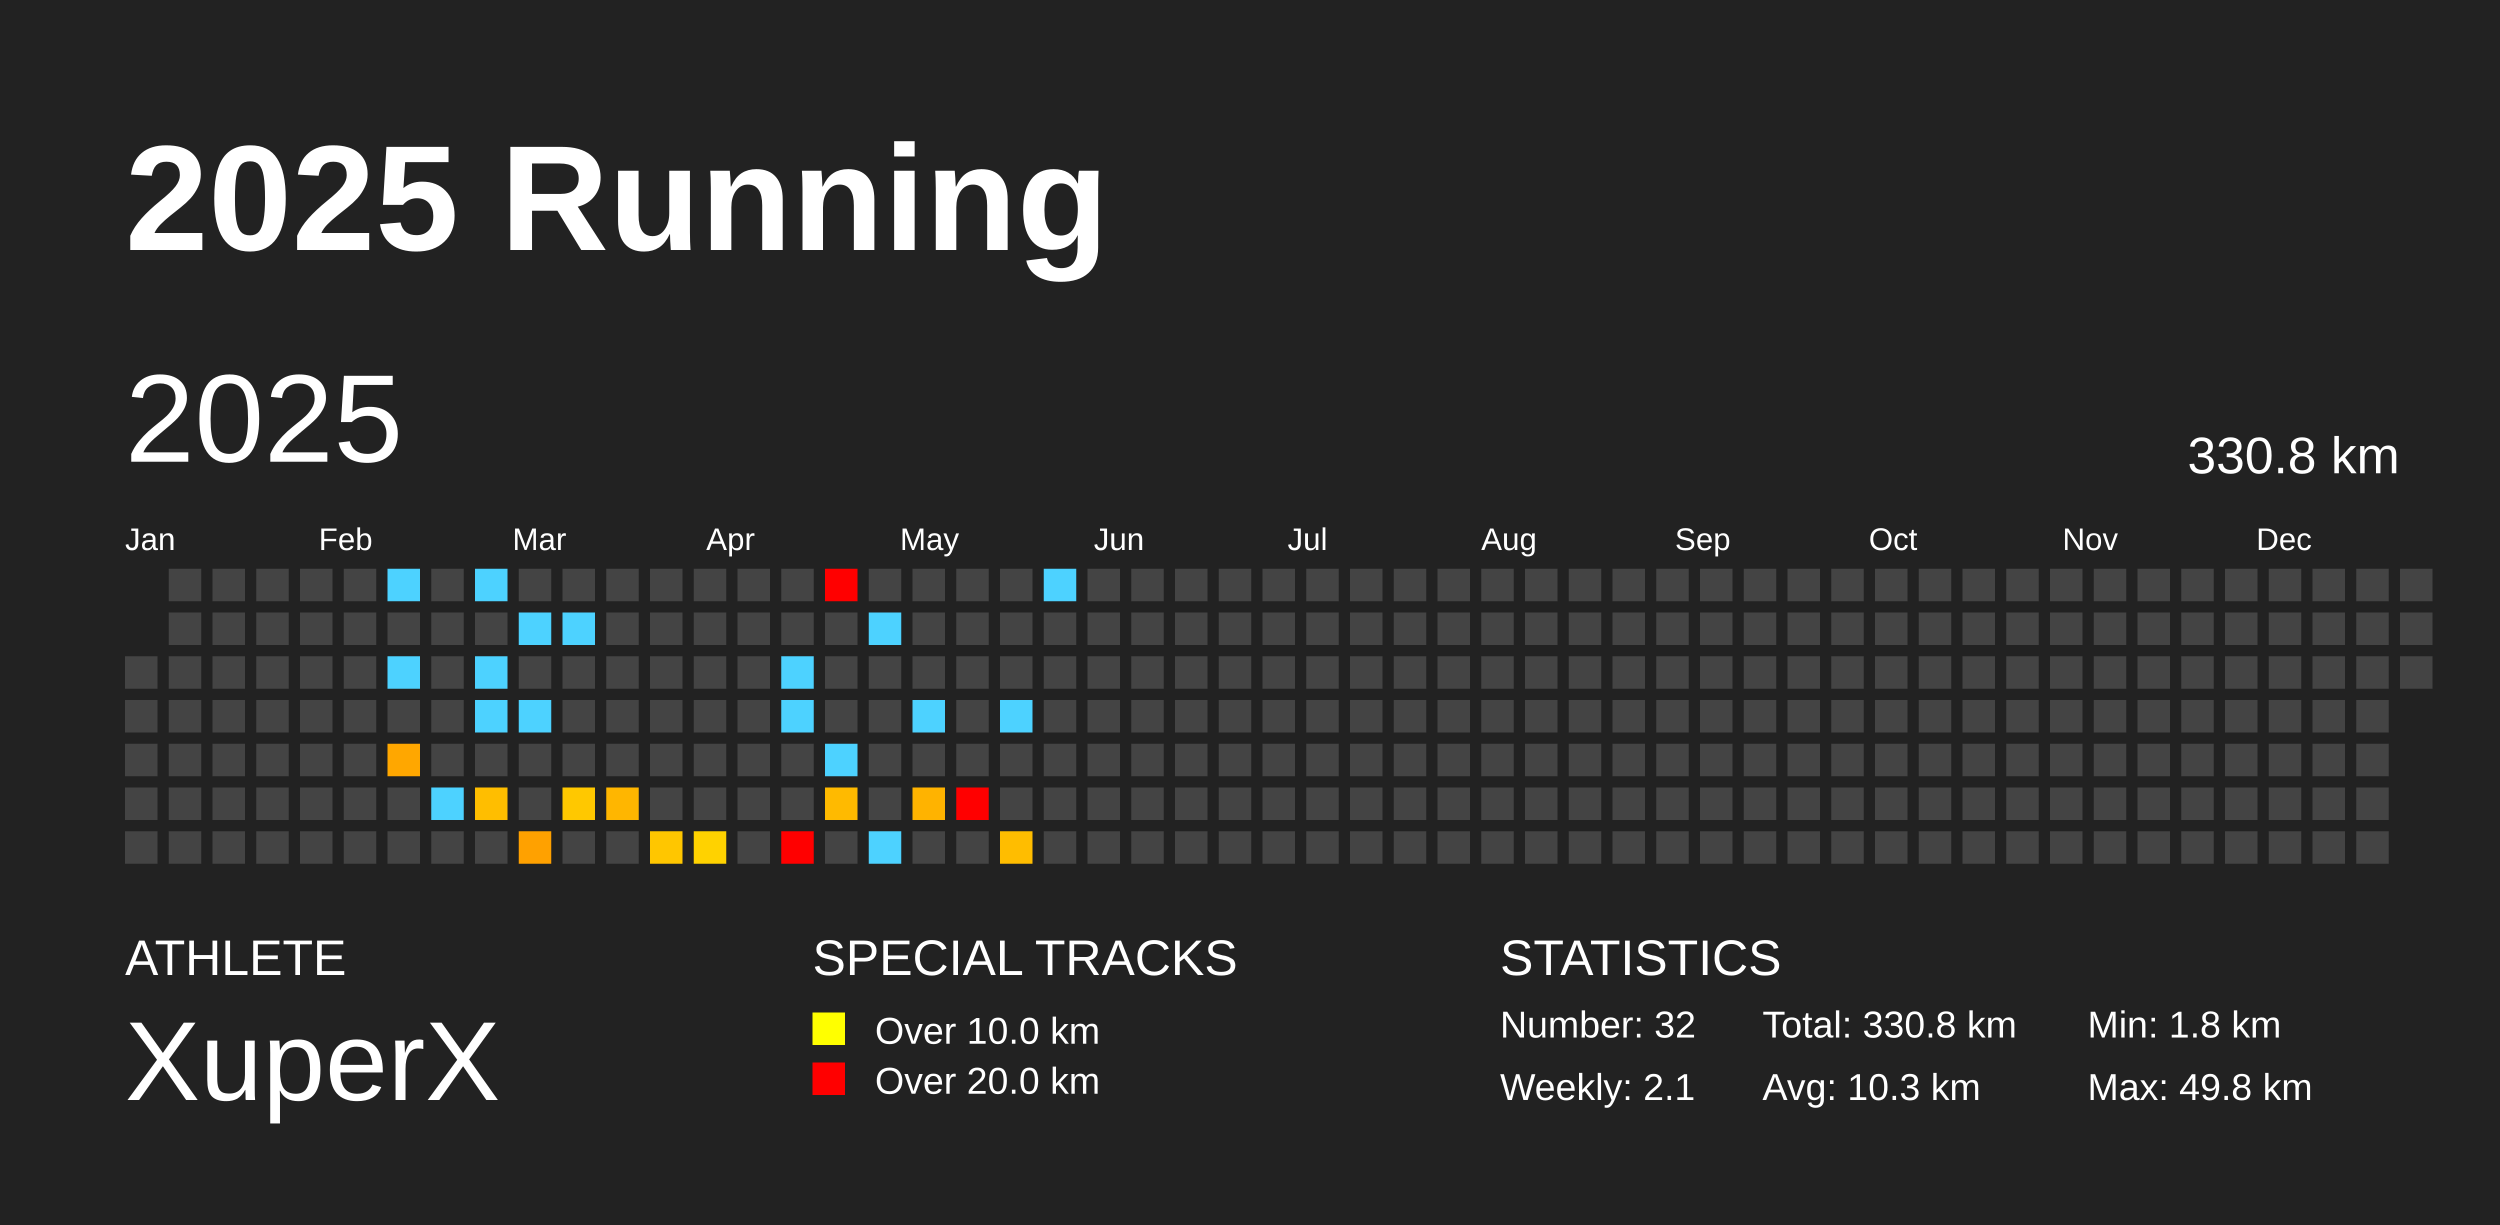
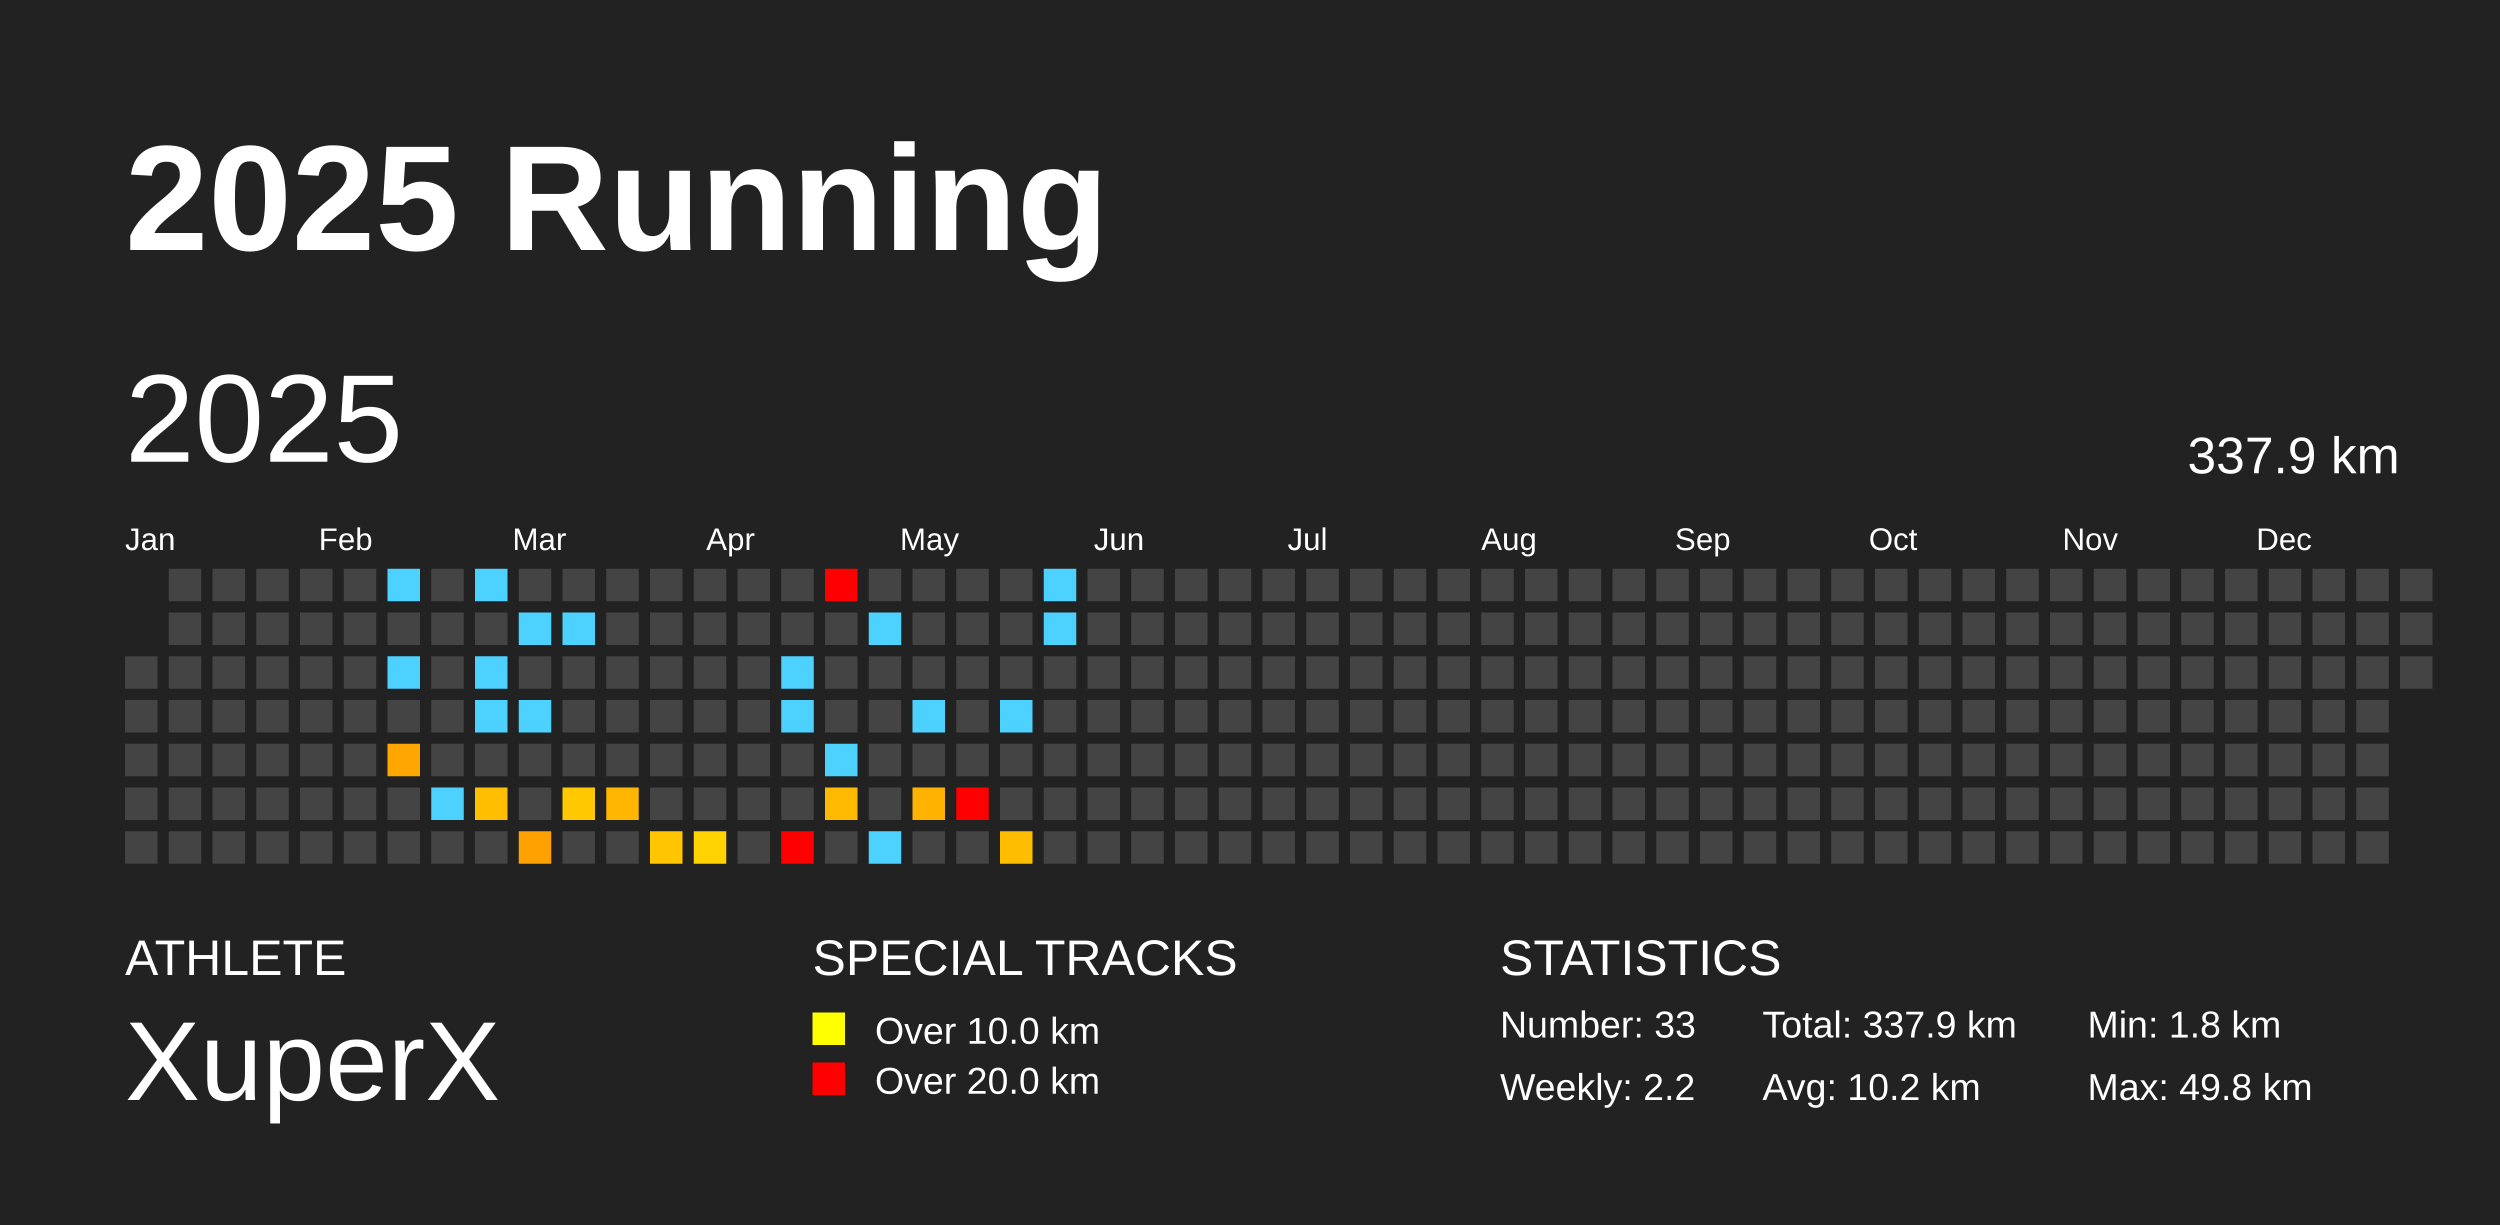
<svg xmlns="http://www.w3.org/2000/svg" baseProfile="full" height="98mm" version="1.1" viewBox="0,0,200,98" width="200mm">
  <defs />
  <rect fill="#222222" height="98" width="200" x="0" y="0" />
  <text fill="#FFFFFF" style="font-size:12px; font-family:Arial; font-weight:bold;" x="10" y="20">2025 Running</text>
  <text fill="#FFFFFF" style="font-size:4px; font-family:Arial" x="10" y="78">ATHLETE</text>
  <text fill="#FFFFFF" style="font-size:9px; font-family:Arial" x="10" y="88">XuperX</text>
  <text fill="#FFFFFF" style="font-size:4px; font-family:Arial" x="65" y="78">SPECIAL TRACKS</text>
  <rect fill="yellow" height="2.6" width="2.6" x="65" y="81" />
  <text fill="#FFFFFF" style="font-size:3px; font-family:Arial" x="70" y="83.5">Over 10.0 km</text>
  <rect fill="red" height="2.6" width="2.6" x="65" y="85" />
  <text fill="#FFFFFF" style="font-size:3px; font-family:Arial" x="70" y="87.5">Over 20.0 km</text>
  <text fill="#FFFFFF" style="font-size:4px; font-family:Arial" x="120" y="78">STATISTICS</text>
-   <text fill="#FFFFFF" style="font-size:3px; font-family:Arial" x="120" y="83">Number: 32</text>
-   <text fill="#FFFFFF" style="font-size:3px; font-family:Arial" x="120" y="88">Weekly: 2.1</text>
-   <text fill="#FFFFFF" style="font-size:3px; font-family:Arial" x="141" y="83">Total: 330.8 km</text>
-   <text fill="#FFFFFF" style="font-size:3px; font-family:Arial" x="141" y="88">Avg: 10.3 km</text>
+   <text fill="#FFFFFF" style="font-size:3px; font-family:Arial" x="120" y="83">Number: 33</text>
+   <text fill="#FFFFFF" style="font-size:3px; font-family:Arial" x="120" y="88">Weekly: 2.2</text>
+   <text fill="#FFFFFF" style="font-size:3px; font-family:Arial" x="141" y="83">Total: 337.9 km</text>
+   <text fill="#FFFFFF" style="font-size:3px; font-family:Arial" x="141" y="88">Avg: 10.2 km</text>
  <text fill="#FFFFFF" style="font-size:3px; font-family:Arial" x="167" y="83">Min: 1.8 km</text>
  <text fill="#FFFFFF" style="font-size:3px; font-family:Arial" x="167" y="88">Max: 49.8 km</text>
  <text dominant-baseline="hanging" fill="#FFFFFF" style="font-size:10.0px; font-family:Arial;" x="10" y="30">2025</text>
-   <text dominant-baseline="hanging" fill="#FFFFFF" style="font-size:4.125px; font-family:Arial;" x="175" y="35">330.8 km</text>
+   <text dominant-baseline="hanging" fill="#FFFFFF" style="font-size:4.125px; font-family:Arial;" x="175" y="35">337.9 km</text>
  <text fill="#FFFFFF" style="font-size:2.5px; font-family:Arial" x="10.0" y="44">Jan</text>
  <text fill="#FFFFFF" style="font-size:2.5px; font-family:Arial" x="25.5" y="44">Feb</text>
  <text fill="#FFFFFF" style="font-size:2.5px; font-family:Arial" x="41.0" y="44">Mar</text>
  <text fill="#FFFFFF" style="font-size:2.5px; font-family:Arial" x="56.5" y="44">Apr</text>
  <text fill="#FFFFFF" style="font-size:2.5px; font-family:Arial" x="72.0" y="44">May</text>
  <text fill="#FFFFFF" style="font-size:2.5px; font-family:Arial" x="87.5" y="44">Jun</text>
  <text fill="#FFFFFF" style="font-size:2.5px; font-family:Arial" x="103.0" y="44">Jul</text>
  <text fill="#FFFFFF" style="font-size:2.5px; font-family:Arial" x="118.5" y="44">Aug</text>
  <text fill="#FFFFFF" style="font-size:2.5px; font-family:Arial" x="134.0" y="44">Sep</text>
  <text fill="#FFFFFF" style="font-size:2.5px; font-family:Arial" x="149.5" y="44">Oct</text>
  <text fill="#FFFFFF" style="font-size:2.5px; font-family:Arial" x="165.0" y="44">Nov</text>
  <text fill="#FFFFFF" style="font-size:2.5px; font-family:Arial" x="180.5" y="44">Dec</text>
  <rect fill="#444444" height="2.6" width="2.6" x="10.0" y="52.5" />
  <rect fill="#444444" height="2.6" width="2.6" x="10.0" y="56.0" />
  <rect fill="#444444" height="2.6" width="2.6" x="10.0" y="59.5" />
  <rect fill="#444444" height="2.6" width="2.6" x="10.0" y="63.0" />
  <rect fill="#444444" height="2.6" width="2.6" x="10.0" y="66.5" />
  <rect fill="#444444" height="2.6" width="2.6" x="13.5" y="45.5" />
  <rect fill="#444444" height="2.6" width="2.6" x="13.5" y="49.0" />
  <rect fill="#444444" height="2.6" width="2.6" x="13.5" y="52.5" />
  <rect fill="#444444" height="2.6" width="2.6" x="13.5" y="56.0" />
  <rect fill="#444444" height="2.6" width="2.6" x="13.5" y="59.5" />
  <rect fill="#444444" height="2.6" width="2.6" x="13.5" y="63.0" />
  <rect fill="#444444" height="2.6" width="2.6" x="13.5" y="66.5" />
  <rect fill="#444444" height="2.6" width="2.6" x="17.0" y="45.5" />
  <rect fill="#444444" height="2.6" width="2.6" x="17.0" y="49.0" />
  <rect fill="#444444" height="2.6" width="2.6" x="17.0" y="52.5" />
  <rect fill="#444444" height="2.6" width="2.6" x="17.0" y="56.0" />
  <rect fill="#444444" height="2.6" width="2.6" x="17.0" y="59.5" />
  <rect fill="#444444" height="2.6" width="2.6" x="17.0" y="63.0" />
  <rect fill="#444444" height="2.6" width="2.6" x="17.0" y="66.5" />
  <rect fill="#444444" height="2.6" width="2.6" x="20.5" y="45.5" />
  <rect fill="#444444" height="2.6" width="2.6" x="20.5" y="49.0" />
  <rect fill="#444444" height="2.6" width="2.6" x="20.5" y="52.5" />
  <rect fill="#444444" height="2.6" width="2.6" x="20.5" y="56.0" />
  <rect fill="#444444" height="2.6" width="2.6" x="20.5" y="59.5" />
  <rect fill="#444444" height="2.6" width="2.6" x="20.5" y="63.0" />
  <rect fill="#444444" height="2.6" width="2.6" x="20.5" y="66.5" />
  <rect fill="#444444" height="2.6" width="2.6" x="24.0" y="45.5" />
  <rect fill="#444444" height="2.6" width="2.6" x="24.0" y="49.0" />
  <rect fill="#444444" height="2.6" width="2.6" x="24.0" y="52.5" />
  <rect fill="#444444" height="2.6" width="2.6" x="24.0" y="56.0" />
  <rect fill="#444444" height="2.6" width="2.6" x="24.0" y="59.5" />
  <rect fill="#444444" height="2.6" width="2.6" x="24.0" y="63.0" />
  <rect fill="#444444" height="2.6" width="2.6" x="24.0" y="66.5" />
  <rect fill="#444444" height="2.6" width="2.6" x="27.5" y="45.5" />
  <rect fill="#444444" height="2.6" width="2.6" x="27.5" y="49.0" />
  <rect fill="#444444" height="2.6" width="2.6" x="27.5" y="52.5" />
  <rect fill="#444444" height="2.6" width="2.6" x="27.5" y="56.0" />
  <rect fill="#444444" height="2.6" width="2.6" x="27.5" y="59.5" />
  <rect fill="#444444" height="2.6" width="2.6" x="27.5" y="63.0" />
  <rect fill="#444444" height="2.6" width="2.6" x="27.5" y="66.5" />
  <rect fill="#4dd2ff" height="2.6" width="2.6" x="31.0" y="45.5" />
  <rect fill="#444444" height="2.6" width="2.6" x="31.0" y="49.0" />
  <rect fill="#4dd2ff" height="2.6" width="2.6" x="31.0" y="52.5" />
  <rect fill="#444444" height="2.6" width="2.6" x="31.0" y="56.0" />
  <rect fill="#ffa700" height="2.6" width="2.6" x="31.0" y="59.5" />
  <rect fill="#444444" height="2.6" width="2.6" x="31.0" y="63.0" />
  <rect fill="#444444" height="2.6" width="2.6" x="31.0" y="66.5" />
  <rect fill="#444444" height="2.6" width="2.6" x="34.5" y="45.5" />
  <rect fill="#444444" height="2.6" width="2.6" x="34.5" y="49.0" />
  <rect fill="#444444" height="2.6" width="2.6" x="34.5" y="52.5" />
  <rect fill="#444444" height="2.6" width="2.6" x="34.5" y="56.0" />
  <rect fill="#444444" height="2.6" width="2.6" x="34.5" y="59.5" />
  <rect fill="#4dd2ff" height="2.6" width="2.6" x="34.5" y="63.0" />
  <rect fill="#444444" height="2.6" width="2.6" x="34.5" y="66.5" />
  <rect fill="#4dd2ff" height="2.6" width="2.6" x="38.0" y="45.5" />
  <rect fill="#444444" height="2.6" width="2.6" x="38.0" y="49.0" />
  <rect fill="#4dd2ff" height="2.6" width="2.6" x="38.0" y="52.5" />
  <rect fill="#4dd2ff" height="2.6" width="2.6" x="38.0" y="56.0" />
  <rect fill="#444444" height="2.6" width="2.6" x="38.0" y="59.5" />
  <rect fill="#ffbe00" height="2.6" width="2.6" x="38.0" y="63.0" />
  <rect fill="#444444" height="2.6" width="2.6" x="38.0" y="66.5" />
  <rect fill="#444444" height="2.6" width="2.6" x="41.5" y="45.5" />
  <rect fill="#4dd2ff" height="2.6" width="2.6" x="41.5" y="49.0" />
  <rect fill="#444444" height="2.6" width="2.6" x="41.5" y="52.5" />
  <rect fill="#4dd2ff" height="2.6" width="2.6" x="41.5" y="56.0" />
  <rect fill="#444444" height="2.6" width="2.6" x="41.5" y="59.5" />
  <rect fill="#444444" height="2.6" width="2.6" x="41.5" y="63.0" />
  <rect fill="#ffa100" height="2.6" width="2.6" x="41.5" y="66.5" />
  <rect fill="#444444" height="2.6" width="2.6" x="45.0" y="45.5" />
  <rect fill="#4dd2ff" height="2.6" width="2.6" x="45.0" y="49.0" />
  <rect fill="#444444" height="2.6" width="2.6" x="45.0" y="52.5" />
  <rect fill="#444444" height="2.6" width="2.6" x="45.0" y="56.0" />
  <rect fill="#444444" height="2.6" width="2.6" x="45.0" y="59.5" />
  <rect fill="#ffc800" height="2.6" width="2.6" x="45.0" y="63.0" />
  <rect fill="#444444" height="2.6" width="2.6" x="45.0" y="66.5" />
  <rect fill="#444444" height="2.6" width="2.6" x="48.5" y="45.5" />
  <rect fill="#444444" height="2.6" width="2.6" x="48.5" y="49.0" />
  <rect fill="#444444" height="2.6" width="2.6" x="48.5" y="52.5" />
  <rect fill="#444444" height="2.6" width="2.6" x="48.5" y="56.0" />
  <rect fill="#444444" height="2.6" width="2.6" x="48.5" y="59.5" />
  <rect fill="#ffb600" height="2.6" width="2.6" x="48.5" y="63.0" />
  <rect fill="#444444" height="2.6" width="2.6" x="48.5" y="66.5" />
  <rect fill="#444444" height="2.6" width="2.6" x="52.0" y="45.5" />
  <rect fill="#444444" height="2.6" width="2.6" x="52.0" y="49.0" />
  <rect fill="#444444" height="2.6" width="2.6" x="52.0" y="52.5" />
  <rect fill="#444444" height="2.6" width="2.6" x="52.0" y="56.0" />
  <rect fill="#444444" height="2.6" width="2.6" x="52.0" y="59.5" />
  <rect fill="#444444" height="2.6" width="2.6" x="52.0" y="63.0" />
  <rect fill="#ffc600" height="2.6" width="2.6" x="52.0" y="66.5" />
  <rect fill="#444444" height="2.6" width="2.6" x="55.5" y="45.5" />
  <rect fill="#444444" height="2.6" width="2.6" x="55.5" y="49.0" />
  <rect fill="#444444" height="2.6" width="2.6" x="55.5" y="52.5" />
  <rect fill="#444444" height="2.6" width="2.6" x="55.5" y="56.0" />
  <rect fill="#444444" height="2.6" width="2.6" x="55.5" y="59.5" />
  <rect fill="#444444" height="2.6" width="2.6" x="55.5" y="63.0" />
  <rect fill="#ffd200" height="2.6" width="2.6" x="55.5" y="66.5" />
  <rect fill="#444444" height="2.6" width="2.6" x="59.0" y="45.5" />
  <rect fill="#444444" height="2.6" width="2.6" x="59.0" y="49.0" />
  <rect fill="#444444" height="2.6" width="2.6" x="59.0" y="52.5" />
  <rect fill="#444444" height="2.6" width="2.6" x="59.0" y="56.0" />
  <rect fill="#444444" height="2.6" width="2.6" x="59.0" y="59.5" />
  <rect fill="#444444" height="2.6" width="2.6" x="59.0" y="63.0" />
  <rect fill="#444444" height="2.6" width="2.6" x="59.0" y="66.5" />
  <rect fill="#444444" height="2.6" width="2.6" x="62.5" y="45.5" />
  <rect fill="#444444" height="2.6" width="2.6" x="62.5" y="49.0" />
  <rect fill="#4dd2ff" height="2.6" width="2.6" x="62.5" y="52.5" />
  <rect fill="#4dd2ff" height="2.6" width="2.6" x="62.5" y="56.0" />
  <rect fill="#444444" height="2.6" width="2.6" x="62.5" y="59.5" />
  <rect fill="#444444" height="2.6" width="2.6" x="62.5" y="63.0" />
  <rect fill="red" height="2.6" width="2.6" x="62.5" y="66.5" />
  <rect fill="red" height="2.6" width="2.6" x="66.0" y="45.5" />
  <rect fill="#444444" height="2.6" width="2.6" x="66.0" y="49.0" />
  <rect fill="#444444" height="2.6" width="2.6" x="66.0" y="52.5" />
  <rect fill="#444444" height="2.6" width="2.6" x="66.0" y="56.0" />
  <rect fill="#4dd2ff" height="2.6" width="2.6" x="66.0" y="59.5" />
  <rect fill="#ffba00" height="2.6" width="2.6" x="66.0" y="63.0" />
  <rect fill="#444444" height="2.6" width="2.6" x="66.0" y="66.5" />
  <rect fill="#444444" height="2.6" width="2.6" x="69.5" y="45.5" />
  <rect fill="#4dd2ff" height="2.6" width="2.6" x="69.5" y="49.0" />
  <rect fill="#444444" height="2.6" width="2.6" x="69.5" y="52.5" />
  <rect fill="#444444" height="2.6" width="2.6" x="69.5" y="56.0" />
  <rect fill="#444444" height="2.6" width="2.6" x="69.5" y="59.5" />
  <rect fill="#444444" height="2.6" width="2.6" x="69.5" y="63.0" />
  <rect fill="#4dd2ff" height="2.6" width="2.6" x="69.5" y="66.5" />
  <rect fill="#444444" height="2.6" width="2.6" x="73.0" y="45.5" />
  <rect fill="#444444" height="2.6" width="2.6" x="73.0" y="49.0" />
  <rect fill="#444444" height="2.6" width="2.6" x="73.0" y="52.5" />
  <rect fill="#4dd2ff" height="2.6" width="2.6" x="73.0" y="56.0" />
  <rect fill="#444444" height="2.6" width="2.6" x="73.0" y="59.5" />
  <rect fill="#ffb300" height="2.6" width="2.6" x="73.0" y="63.0" />
  <rect fill="#444444" height="2.6" width="2.6" x="73.0" y="66.5" />
  <rect fill="#444444" height="2.6" width="2.6" x="76.5" y="45.5" />
  <rect fill="#444444" height="2.6" width="2.6" x="76.5" y="49.0" />
  <rect fill="#444444" height="2.6" width="2.6" x="76.5" y="52.5" />
  <rect fill="#444444" height="2.6" width="2.6" x="76.5" y="56.0" />
  <rect fill="#444444" height="2.6" width="2.6" x="76.5" y="59.5" />
  <rect fill="red" height="2.6" width="2.6" x="76.5" y="63.0" />
  <rect fill="#444444" height="2.6" width="2.6" x="76.5" y="66.5" />
  <rect fill="#444444" height="2.6" width="2.6" x="80.0" y="45.5" />
  <rect fill="#444444" height="2.6" width="2.6" x="80.0" y="49.0" />
  <rect fill="#444444" height="2.6" width="2.6" x="80.0" y="52.5" />
  <rect fill="#4dd2ff" height="2.6" width="2.6" x="80.0" y="56.0" />
  <rect fill="#444444" height="2.6" width="2.6" x="80.0" y="59.5" />
  <rect fill="#444444" height="2.6" width="2.6" x="80.0" y="63.0" />
  <rect fill="#ffbd00" height="2.6" width="2.6" x="80.0" y="66.5" />
  <rect fill="#4dd2ff" height="2.6" width="2.6" x="83.5" y="45.5" />
-   <rect fill="#444444" height="2.6" width="2.6" x="83.5" y="49.0" />
+   <rect fill="#4dd2ff" height="2.6" width="2.6" x="83.5" y="49.0" />
  <rect fill="#444444" height="2.6" width="2.6" x="83.5" y="52.5" />
  <rect fill="#444444" height="2.6" width="2.6" x="83.5" y="56.0" />
  <rect fill="#444444" height="2.6" width="2.6" x="83.5" y="59.5" />
  <rect fill="#444444" height="2.6" width="2.6" x="83.5" y="63.0" />
  <rect fill="#444444" height="2.6" width="2.6" x="83.5" y="66.5" />
  <rect fill="#444444" height="2.6" width="2.6" x="87.0" y="45.5" />
  <rect fill="#444444" height="2.6" width="2.6" x="87.0" y="49.0" />
  <rect fill="#444444" height="2.6" width="2.6" x="87.0" y="52.5" />
  <rect fill="#444444" height="2.6" width="2.6" x="87.0" y="56.0" />
  <rect fill="#444444" height="2.6" width="2.6" x="87.0" y="59.5" />
  <rect fill="#444444" height="2.6" width="2.6" x="87.0" y="63.0" />
  <rect fill="#444444" height="2.6" width="2.6" x="87.0" y="66.5" />
  <rect fill="#444444" height="2.6" width="2.6" x="90.5" y="45.5" />
  <rect fill="#444444" height="2.6" width="2.6" x="90.5" y="49.0" />
  <rect fill="#444444" height="2.6" width="2.6" x="90.5" y="52.5" />
  <rect fill="#444444" height="2.6" width="2.6" x="90.5" y="56.0" />
  <rect fill="#444444" height="2.6" width="2.6" x="90.5" y="59.5" />
  <rect fill="#444444" height="2.6" width="2.6" x="90.5" y="63.0" />
  <rect fill="#444444" height="2.6" width="2.6" x="90.5" y="66.5" />
  <rect fill="#444444" height="2.6" width="2.6" x="94.0" y="45.5" />
  <rect fill="#444444" height="2.6" width="2.6" x="94.0" y="49.0" />
  <rect fill="#444444" height="2.6" width="2.6" x="94.0" y="52.5" />
  <rect fill="#444444" height="2.6" width="2.6" x="94.0" y="56.0" />
  <rect fill="#444444" height="2.6" width="2.6" x="94.0" y="59.5" />
  <rect fill="#444444" height="2.6" width="2.6" x="94.0" y="63.0" />
  <rect fill="#444444" height="2.6" width="2.6" x="94.0" y="66.5" />
  <rect fill="#444444" height="2.6" width="2.6" x="97.5" y="45.5" />
  <rect fill="#444444" height="2.6" width="2.6" x="97.5" y="49.0" />
  <rect fill="#444444" height="2.6" width="2.6" x="97.5" y="52.5" />
  <rect fill="#444444" height="2.6" width="2.6" x="97.5" y="56.0" />
  <rect fill="#444444" height="2.6" width="2.6" x="97.5" y="59.5" />
  <rect fill="#444444" height="2.6" width="2.6" x="97.5" y="63.0" />
  <rect fill="#444444" height="2.6" width="2.6" x="97.5" y="66.5" />
  <rect fill="#444444" height="2.6" width="2.6" x="101.0" y="45.5" />
  <rect fill="#444444" height="2.6" width="2.6" x="101.0" y="49.0" />
  <rect fill="#444444" height="2.6" width="2.6" x="101.0" y="52.5" />
  <rect fill="#444444" height="2.6" width="2.6" x="101.0" y="56.0" />
  <rect fill="#444444" height="2.6" width="2.6" x="101.0" y="59.5" />
  <rect fill="#444444" height="2.6" width="2.6" x="101.0" y="63.0" />
  <rect fill="#444444" height="2.6" width="2.6" x="101.0" y="66.5" />
  <rect fill="#444444" height="2.6" width="2.6" x="104.5" y="45.5" />
  <rect fill="#444444" height="2.6" width="2.6" x="104.5" y="49.0" />
  <rect fill="#444444" height="2.6" width="2.6" x="104.5" y="52.5" />
  <rect fill="#444444" height="2.6" width="2.6" x="104.5" y="56.0" />
  <rect fill="#444444" height="2.6" width="2.6" x="104.5" y="59.5" />
  <rect fill="#444444" height="2.6" width="2.6" x="104.5" y="63.0" />
  <rect fill="#444444" height="2.6" width="2.6" x="104.5" y="66.5" />
  <rect fill="#444444" height="2.6" width="2.6" x="108.0" y="45.5" />
  <rect fill="#444444" height="2.6" width="2.6" x="108.0" y="49.0" />
  <rect fill="#444444" height="2.6" width="2.6" x="108.0" y="52.5" />
  <rect fill="#444444" height="2.6" width="2.6" x="108.0" y="56.0" />
  <rect fill="#444444" height="2.6" width="2.6" x="108.0" y="59.5" />
  <rect fill="#444444" height="2.6" width="2.6" x="108.0" y="63.0" />
  <rect fill="#444444" height="2.6" width="2.6" x="108.0" y="66.5" />
  <rect fill="#444444" height="2.6" width="2.6" x="111.5" y="45.5" />
  <rect fill="#444444" height="2.6" width="2.6" x="111.5" y="49.0" />
  <rect fill="#444444" height="2.6" width="2.6" x="111.5" y="52.5" />
  <rect fill="#444444" height="2.6" width="2.6" x="111.5" y="56.0" />
  <rect fill="#444444" height="2.6" width="2.6" x="111.5" y="59.5" />
  <rect fill="#444444" height="2.6" width="2.6" x="111.5" y="63.0" />
  <rect fill="#444444" height="2.6" width="2.6" x="111.5" y="66.5" />
  <rect fill="#444444" height="2.6" width="2.6" x="115.0" y="45.5" />
  <rect fill="#444444" height="2.6" width="2.6" x="115.0" y="49.0" />
  <rect fill="#444444" height="2.6" width="2.6" x="115.0" y="52.5" />
  <rect fill="#444444" height="2.6" width="2.6" x="115.0" y="56.0" />
  <rect fill="#444444" height="2.6" width="2.6" x="115.0" y="59.5" />
  <rect fill="#444444" height="2.6" width="2.6" x="115.0" y="63.0" />
  <rect fill="#444444" height="2.6" width="2.6" x="115.0" y="66.5" />
  <rect fill="#444444" height="2.6" width="2.6" x="118.5" y="45.5" />
  <rect fill="#444444" height="2.6" width="2.6" x="118.5" y="49.0" />
  <rect fill="#444444" height="2.6" width="2.6" x="118.5" y="52.5" />
  <rect fill="#444444" height="2.6" width="2.6" x="118.5" y="56.0" />
  <rect fill="#444444" height="2.6" width="2.6" x="118.5" y="59.5" />
  <rect fill="#444444" height="2.6" width="2.6" x="118.5" y="63.0" />
  <rect fill="#444444" height="2.6" width="2.6" x="118.5" y="66.5" />
  <rect fill="#444444" height="2.6" width="2.6" x="122.0" y="45.5" />
  <rect fill="#444444" height="2.6" width="2.6" x="122.0" y="49.0" />
  <rect fill="#444444" height="2.6" width="2.6" x="122.0" y="52.5" />
  <rect fill="#444444" height="2.6" width="2.6" x="122.0" y="56.0" />
  <rect fill="#444444" height="2.6" width="2.6" x="122.0" y="59.5" />
  <rect fill="#444444" height="2.6" width="2.6" x="122.0" y="63.0" />
  <rect fill="#444444" height="2.6" width="2.6" x="122.0" y="66.5" />
  <rect fill="#444444" height="2.6" width="2.6" x="125.5" y="45.5" />
  <rect fill="#444444" height="2.6" width="2.6" x="125.5" y="49.0" />
  <rect fill="#444444" height="2.6" width="2.6" x="125.5" y="52.5" />
  <rect fill="#444444" height="2.6" width="2.6" x="125.5" y="56.0" />
  <rect fill="#444444" height="2.6" width="2.6" x="125.5" y="59.5" />
  <rect fill="#444444" height="2.6" width="2.6" x="125.5" y="63.0" />
  <rect fill="#444444" height="2.6" width="2.6" x="125.5" y="66.5" />
  <rect fill="#444444" height="2.6" width="2.6" x="129.0" y="45.5" />
  <rect fill="#444444" height="2.6" width="2.6" x="129.0" y="49.0" />
  <rect fill="#444444" height="2.6" width="2.6" x="129.0" y="52.5" />
  <rect fill="#444444" height="2.6" width="2.6" x="129.0" y="56.0" />
  <rect fill="#444444" height="2.6" width="2.6" x="129.0" y="59.5" />
  <rect fill="#444444" height="2.6" width="2.6" x="129.0" y="63.0" />
  <rect fill="#444444" height="2.6" width="2.6" x="129.0" y="66.5" />
  <rect fill="#444444" height="2.6" width="2.6" x="132.5" y="45.5" />
  <rect fill="#444444" height="2.6" width="2.6" x="132.5" y="49.0" />
  <rect fill="#444444" height="2.6" width="2.6" x="132.5" y="52.5" />
  <rect fill="#444444" height="2.6" width="2.6" x="132.5" y="56.0" />
  <rect fill="#444444" height="2.6" width="2.6" x="132.5" y="59.5" />
  <rect fill="#444444" height="2.6" width="2.6" x="132.5" y="63.0" />
  <rect fill="#444444" height="2.6" width="2.6" x="132.5" y="66.5" />
  <rect fill="#444444" height="2.6" width="2.6" x="136.0" y="45.5" />
  <rect fill="#444444" height="2.6" width="2.6" x="136.0" y="49.0" />
  <rect fill="#444444" height="2.6" width="2.6" x="136.0" y="52.5" />
  <rect fill="#444444" height="2.6" width="2.6" x="136.0" y="56.0" />
  <rect fill="#444444" height="2.6" width="2.6" x="136.0" y="59.5" />
  <rect fill="#444444" height="2.6" width="2.6" x="136.0" y="63.0" />
  <rect fill="#444444" height="2.6" width="2.6" x="136.0" y="66.5" />
  <rect fill="#444444" height="2.6" width="2.6" x="139.5" y="45.5" />
  <rect fill="#444444" height="2.6" width="2.6" x="139.5" y="49.0" />
  <rect fill="#444444" height="2.6" width="2.6" x="139.5" y="52.5" />
  <rect fill="#444444" height="2.6" width="2.6" x="139.5" y="56.0" />
  <rect fill="#444444" height="2.6" width="2.6" x="139.5" y="59.5" />
  <rect fill="#444444" height="2.6" width="2.6" x="139.5" y="63.0" />
  <rect fill="#444444" height="2.6" width="2.6" x="139.5" y="66.5" />
  <rect fill="#444444" height="2.6" width="2.6" x="143.0" y="45.5" />
  <rect fill="#444444" height="2.6" width="2.6" x="143.0" y="49.0" />
  <rect fill="#444444" height="2.6" width="2.6" x="143.0" y="52.5" />
  <rect fill="#444444" height="2.6" width="2.6" x="143.0" y="56.0" />
  <rect fill="#444444" height="2.6" width="2.6" x="143.0" y="59.5" />
  <rect fill="#444444" height="2.6" width="2.6" x="143.0" y="63.0" />
  <rect fill="#444444" height="2.6" width="2.6" x="143.0" y="66.5" />
  <rect fill="#444444" height="2.6" width="2.6" x="146.5" y="45.5" />
  <rect fill="#444444" height="2.6" width="2.6" x="146.5" y="49.0" />
  <rect fill="#444444" height="2.6" width="2.6" x="146.5" y="52.5" />
  <rect fill="#444444" height="2.6" width="2.6" x="146.5" y="56.0" />
  <rect fill="#444444" height="2.6" width="2.6" x="146.5" y="59.5" />
  <rect fill="#444444" height="2.6" width="2.6" x="146.5" y="63.0" />
  <rect fill="#444444" height="2.6" width="2.6" x="146.5" y="66.5" />
  <rect fill="#444444" height="2.6" width="2.6" x="150.0" y="45.5" />
  <rect fill="#444444" height="2.6" width="2.6" x="150.0" y="49.0" />
  <rect fill="#444444" height="2.6" width="2.6" x="150.0" y="52.5" />
  <rect fill="#444444" height="2.6" width="2.6" x="150.0" y="56.0" />
  <rect fill="#444444" height="2.6" width="2.6" x="150.0" y="59.5" />
  <rect fill="#444444" height="2.6" width="2.6" x="150.0" y="63.0" />
  <rect fill="#444444" height="2.6" width="2.6" x="150.0" y="66.5" />
  <rect fill="#444444" height="2.6" width="2.6" x="153.5" y="45.5" />
  <rect fill="#444444" height="2.6" width="2.6" x="153.5" y="49.0" />
  <rect fill="#444444" height="2.6" width="2.6" x="153.5" y="52.5" />
  <rect fill="#444444" height="2.6" width="2.6" x="153.5" y="56.0" />
  <rect fill="#444444" height="2.6" width="2.6" x="153.5" y="59.5" />
  <rect fill="#444444" height="2.6" width="2.6" x="153.5" y="63.0" />
  <rect fill="#444444" height="2.6" width="2.6" x="153.5" y="66.5" />
  <rect fill="#444444" height="2.6" width="2.6" x="157.0" y="45.5" />
  <rect fill="#444444" height="2.6" width="2.6" x="157.0" y="49.0" />
  <rect fill="#444444" height="2.6" width="2.6" x="157.0" y="52.5" />
  <rect fill="#444444" height="2.6" width="2.6" x="157.0" y="56.0" />
  <rect fill="#444444" height="2.6" width="2.6" x="157.0" y="59.5" />
  <rect fill="#444444" height="2.6" width="2.6" x="157.0" y="63.0" />
  <rect fill="#444444" height="2.6" width="2.6" x="157.0" y="66.5" />
  <rect fill="#444444" height="2.6" width="2.6" x="160.5" y="45.5" />
  <rect fill="#444444" height="2.6" width="2.6" x="160.5" y="49.0" />
  <rect fill="#444444" height="2.6" width="2.6" x="160.5" y="52.5" />
  <rect fill="#444444" height="2.6" width="2.6" x="160.5" y="56.0" />
  <rect fill="#444444" height="2.6" width="2.6" x="160.5" y="59.5" />
  <rect fill="#444444" height="2.6" width="2.6" x="160.5" y="63.0" />
  <rect fill="#444444" height="2.6" width="2.6" x="160.5" y="66.5" />
  <rect fill="#444444" height="2.6" width="2.6" x="164.0" y="45.5" />
  <rect fill="#444444" height="2.6" width="2.6" x="164.0" y="49.0" />
  <rect fill="#444444" height="2.6" width="2.6" x="164.0" y="52.5" />
  <rect fill="#444444" height="2.6" width="2.6" x="164.0" y="56.0" />
  <rect fill="#444444" height="2.6" width="2.6" x="164.0" y="59.5" />
  <rect fill="#444444" height="2.6" width="2.6" x="164.0" y="63.0" />
  <rect fill="#444444" height="2.6" width="2.6" x="164.0" y="66.5" />
  <rect fill="#444444" height="2.6" width="2.6" x="167.5" y="45.5" />
  <rect fill="#444444" height="2.6" width="2.6" x="167.5" y="49.0" />
  <rect fill="#444444" height="2.6" width="2.6" x="167.5" y="52.5" />
  <rect fill="#444444" height="2.6" width="2.6" x="167.5" y="56.0" />
  <rect fill="#444444" height="2.6" width="2.6" x="167.5" y="59.5" />
  <rect fill="#444444" height="2.6" width="2.6" x="167.5" y="63.0" />
  <rect fill="#444444" height="2.6" width="2.6" x="167.5" y="66.5" />
  <rect fill="#444444" height="2.6" width="2.6" x="171.0" y="45.5" />
  <rect fill="#444444" height="2.6" width="2.6" x="171.0" y="49.0" />
  <rect fill="#444444" height="2.6" width="2.6" x="171.0" y="52.5" />
  <rect fill="#444444" height="2.6" width="2.6" x="171.0" y="56.0" />
  <rect fill="#444444" height="2.6" width="2.6" x="171.0" y="59.5" />
  <rect fill="#444444" height="2.6" width="2.6" x="171.0" y="63.0" />
  <rect fill="#444444" height="2.6" width="2.6" x="171.0" y="66.5" />
  <rect fill="#444444" height="2.6" width="2.6" x="174.5" y="45.5" />
  <rect fill="#444444" height="2.6" width="2.6" x="174.5" y="49.0" />
  <rect fill="#444444" height="2.6" width="2.6" x="174.5" y="52.5" />
  <rect fill="#444444" height="2.6" width="2.6" x="174.5" y="56.0" />
  <rect fill="#444444" height="2.6" width="2.6" x="174.5" y="59.5" />
  <rect fill="#444444" height="2.6" width="2.6" x="174.5" y="63.0" />
  <rect fill="#444444" height="2.6" width="2.6" x="174.5" y="66.5" />
  <rect fill="#444444" height="2.6" width="2.6" x="178.0" y="45.5" />
  <rect fill="#444444" height="2.6" width="2.6" x="178.0" y="49.0" />
  <rect fill="#444444" height="2.6" width="2.6" x="178.0" y="52.5" />
  <rect fill="#444444" height="2.6" width="2.6" x="178.0" y="56.0" />
  <rect fill="#444444" height="2.6" width="2.6" x="178.0" y="59.5" />
  <rect fill="#444444" height="2.6" width="2.6" x="178.0" y="63.0" />
  <rect fill="#444444" height="2.6" width="2.6" x="178.0" y="66.5" />
  <rect fill="#444444" height="2.6" width="2.6" x="181.5" y="45.5" />
  <rect fill="#444444" height="2.6" width="2.6" x="181.5" y="49.0" />
  <rect fill="#444444" height="2.6" width="2.6" x="181.5" y="52.5" />
  <rect fill="#444444" height="2.6" width="2.6" x="181.5" y="56.0" />
  <rect fill="#444444" height="2.6" width="2.6" x="181.5" y="59.5" />
  <rect fill="#444444" height="2.6" width="2.6" x="181.5" y="63.0" />
  <rect fill="#444444" height="2.6" width="2.6" x="181.5" y="66.5" />
  <rect fill="#444444" height="2.6" width="2.6" x="185.0" y="45.5" />
  <rect fill="#444444" height="2.6" width="2.6" x="185.0" y="49.0" />
  <rect fill="#444444" height="2.6" width="2.6" x="185.0" y="52.5" />
  <rect fill="#444444" height="2.6" width="2.6" x="185.0" y="56.0" />
  <rect fill="#444444" height="2.6" width="2.6" x="185.0" y="59.5" />
  <rect fill="#444444" height="2.6" width="2.6" x="185.0" y="63.0" />
  <rect fill="#444444" height="2.6" width="2.6" x="185.0" y="66.5" />
  <rect fill="#444444" height="2.6" width="2.6" x="188.5" y="45.5" />
  <rect fill="#444444" height="2.6" width="2.6" x="188.5" y="49.0" />
  <rect fill="#444444" height="2.6" width="2.6" x="188.5" y="52.5" />
  <rect fill="#444444" height="2.6" width="2.6" x="188.5" y="56.0" />
  <rect fill="#444444" height="2.6" width="2.6" x="188.5" y="59.5" />
  <rect fill="#444444" height="2.6" width="2.6" x="188.5" y="63.0" />
  <rect fill="#444444" height="2.6" width="2.6" x="188.5" y="66.5" />
  <rect fill="#444444" height="2.6" width="2.6" x="192.0" y="45.5" />
  <rect fill="#444444" height="2.6" width="2.6" x="192.0" y="49.0" />
  <rect fill="#444444" height="2.6" width="2.6" x="192.0" y="52.5" />
</svg>
